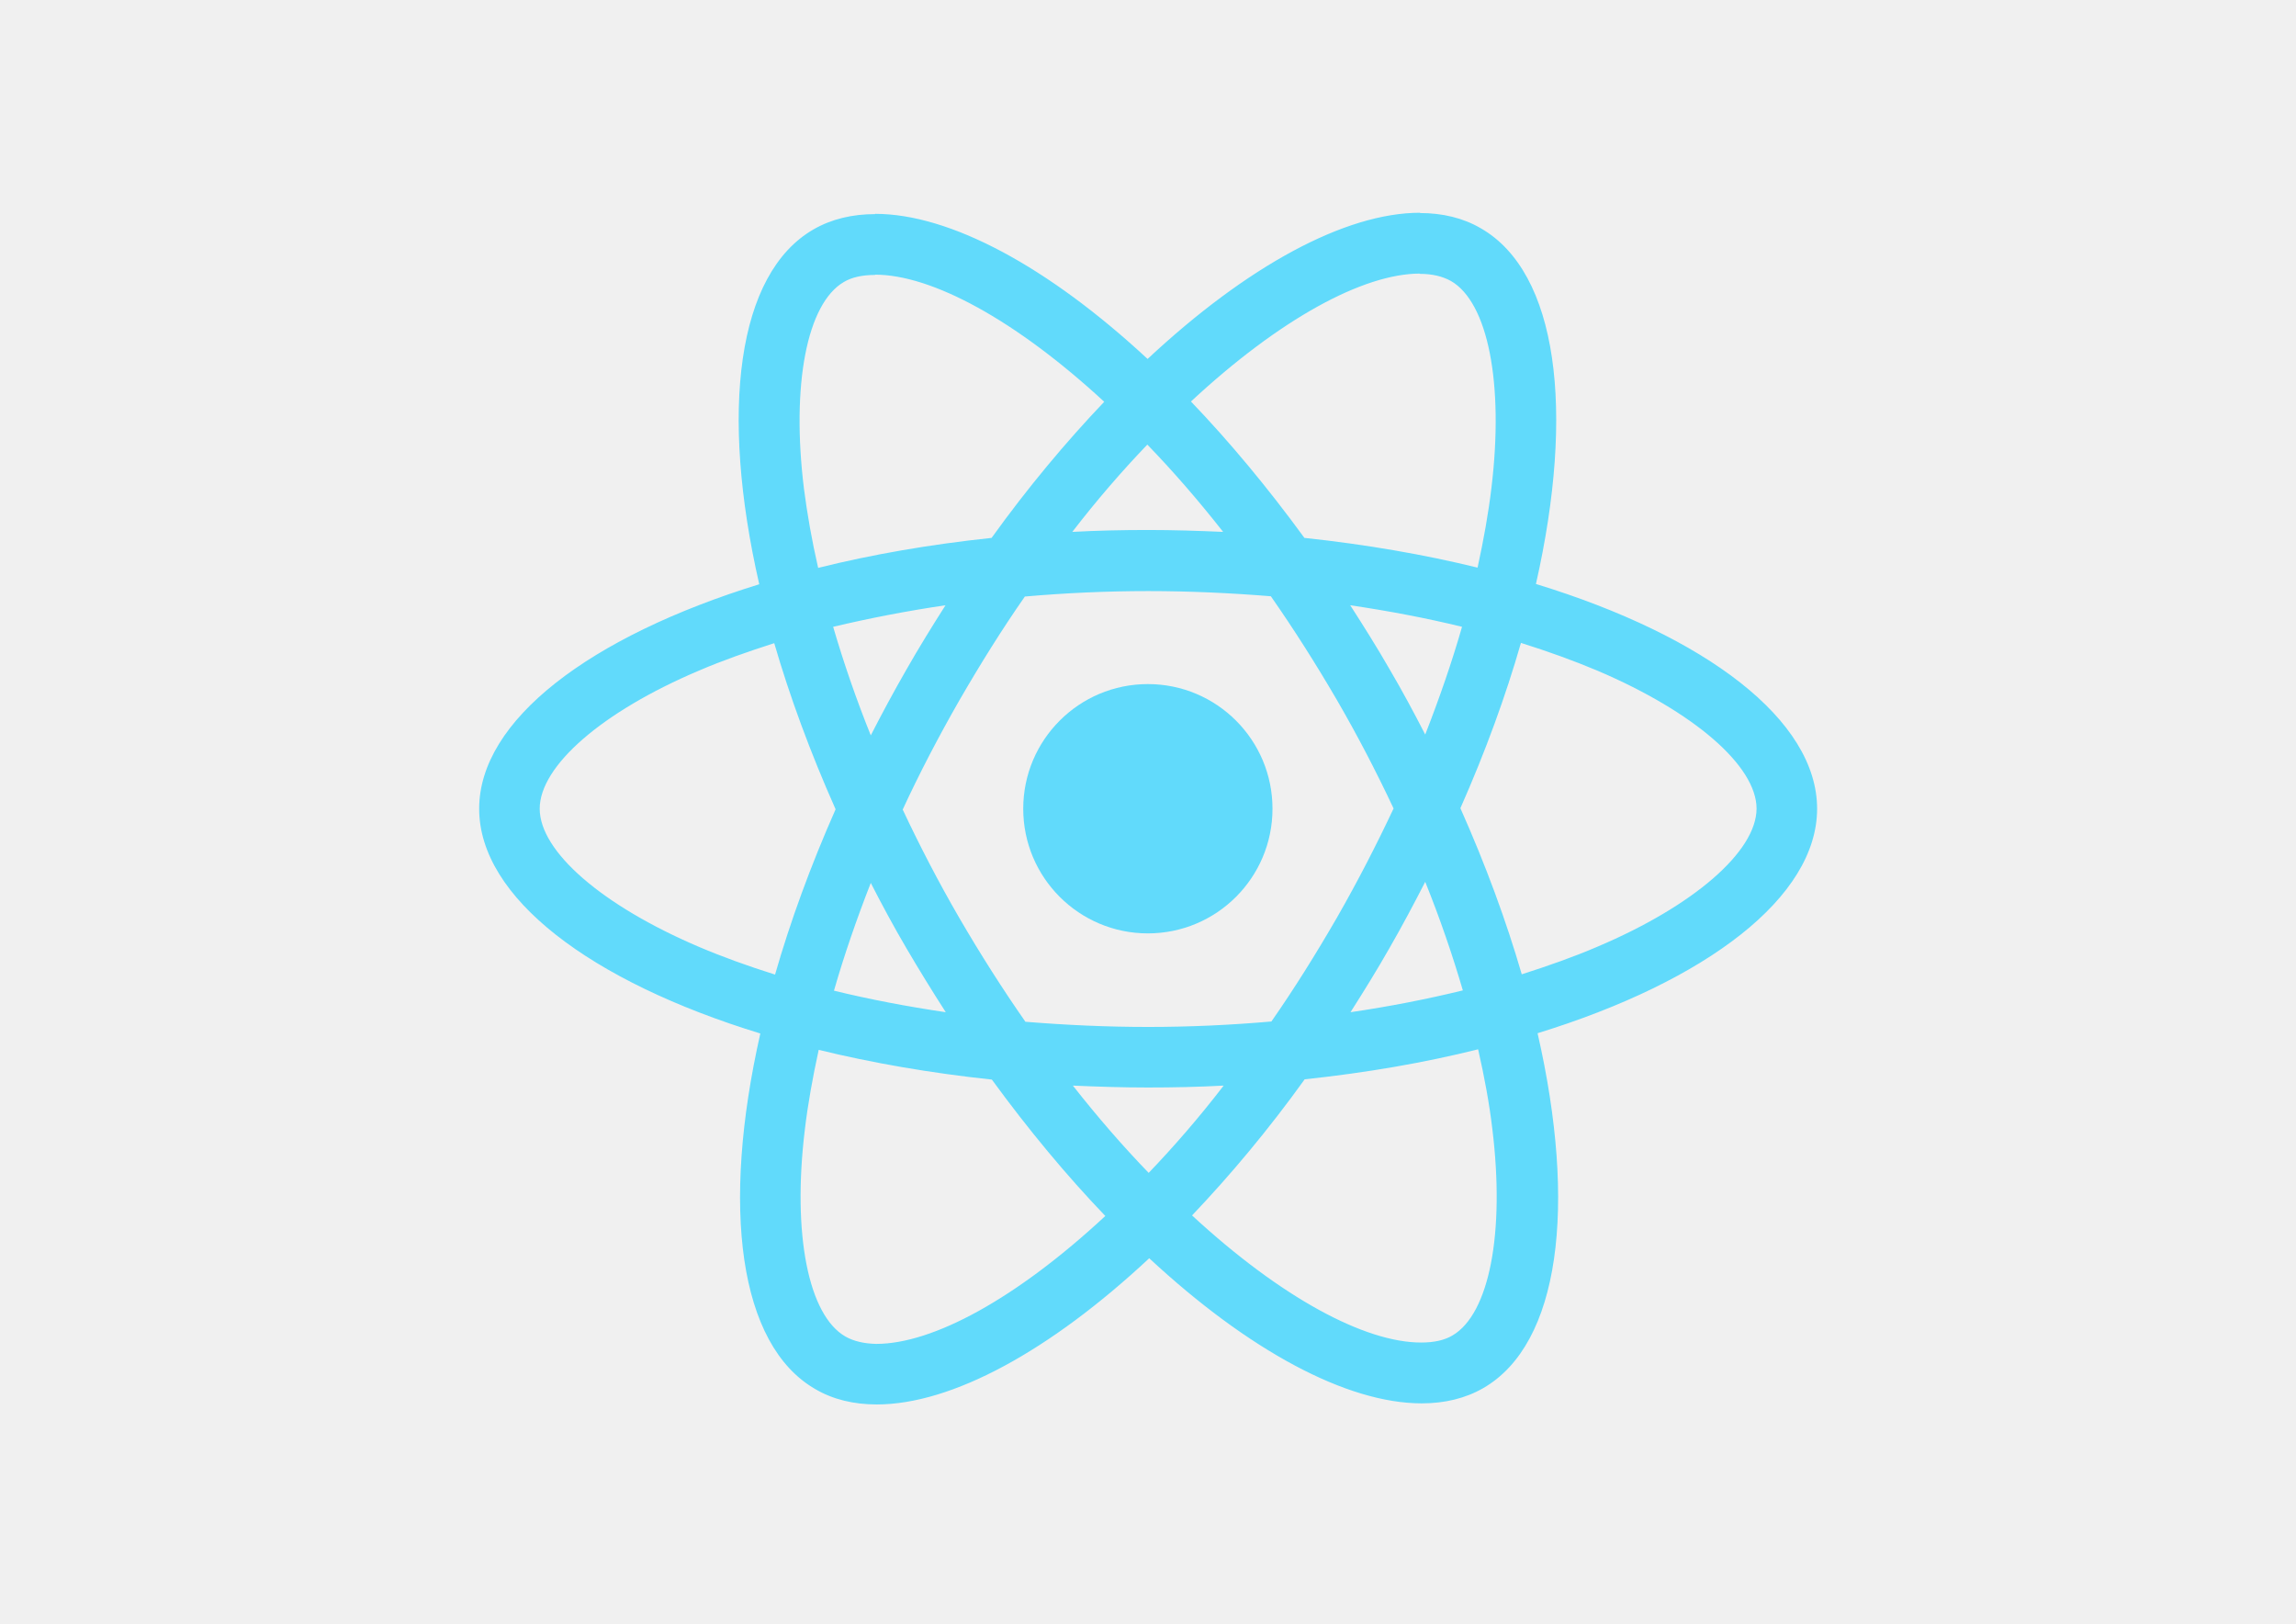
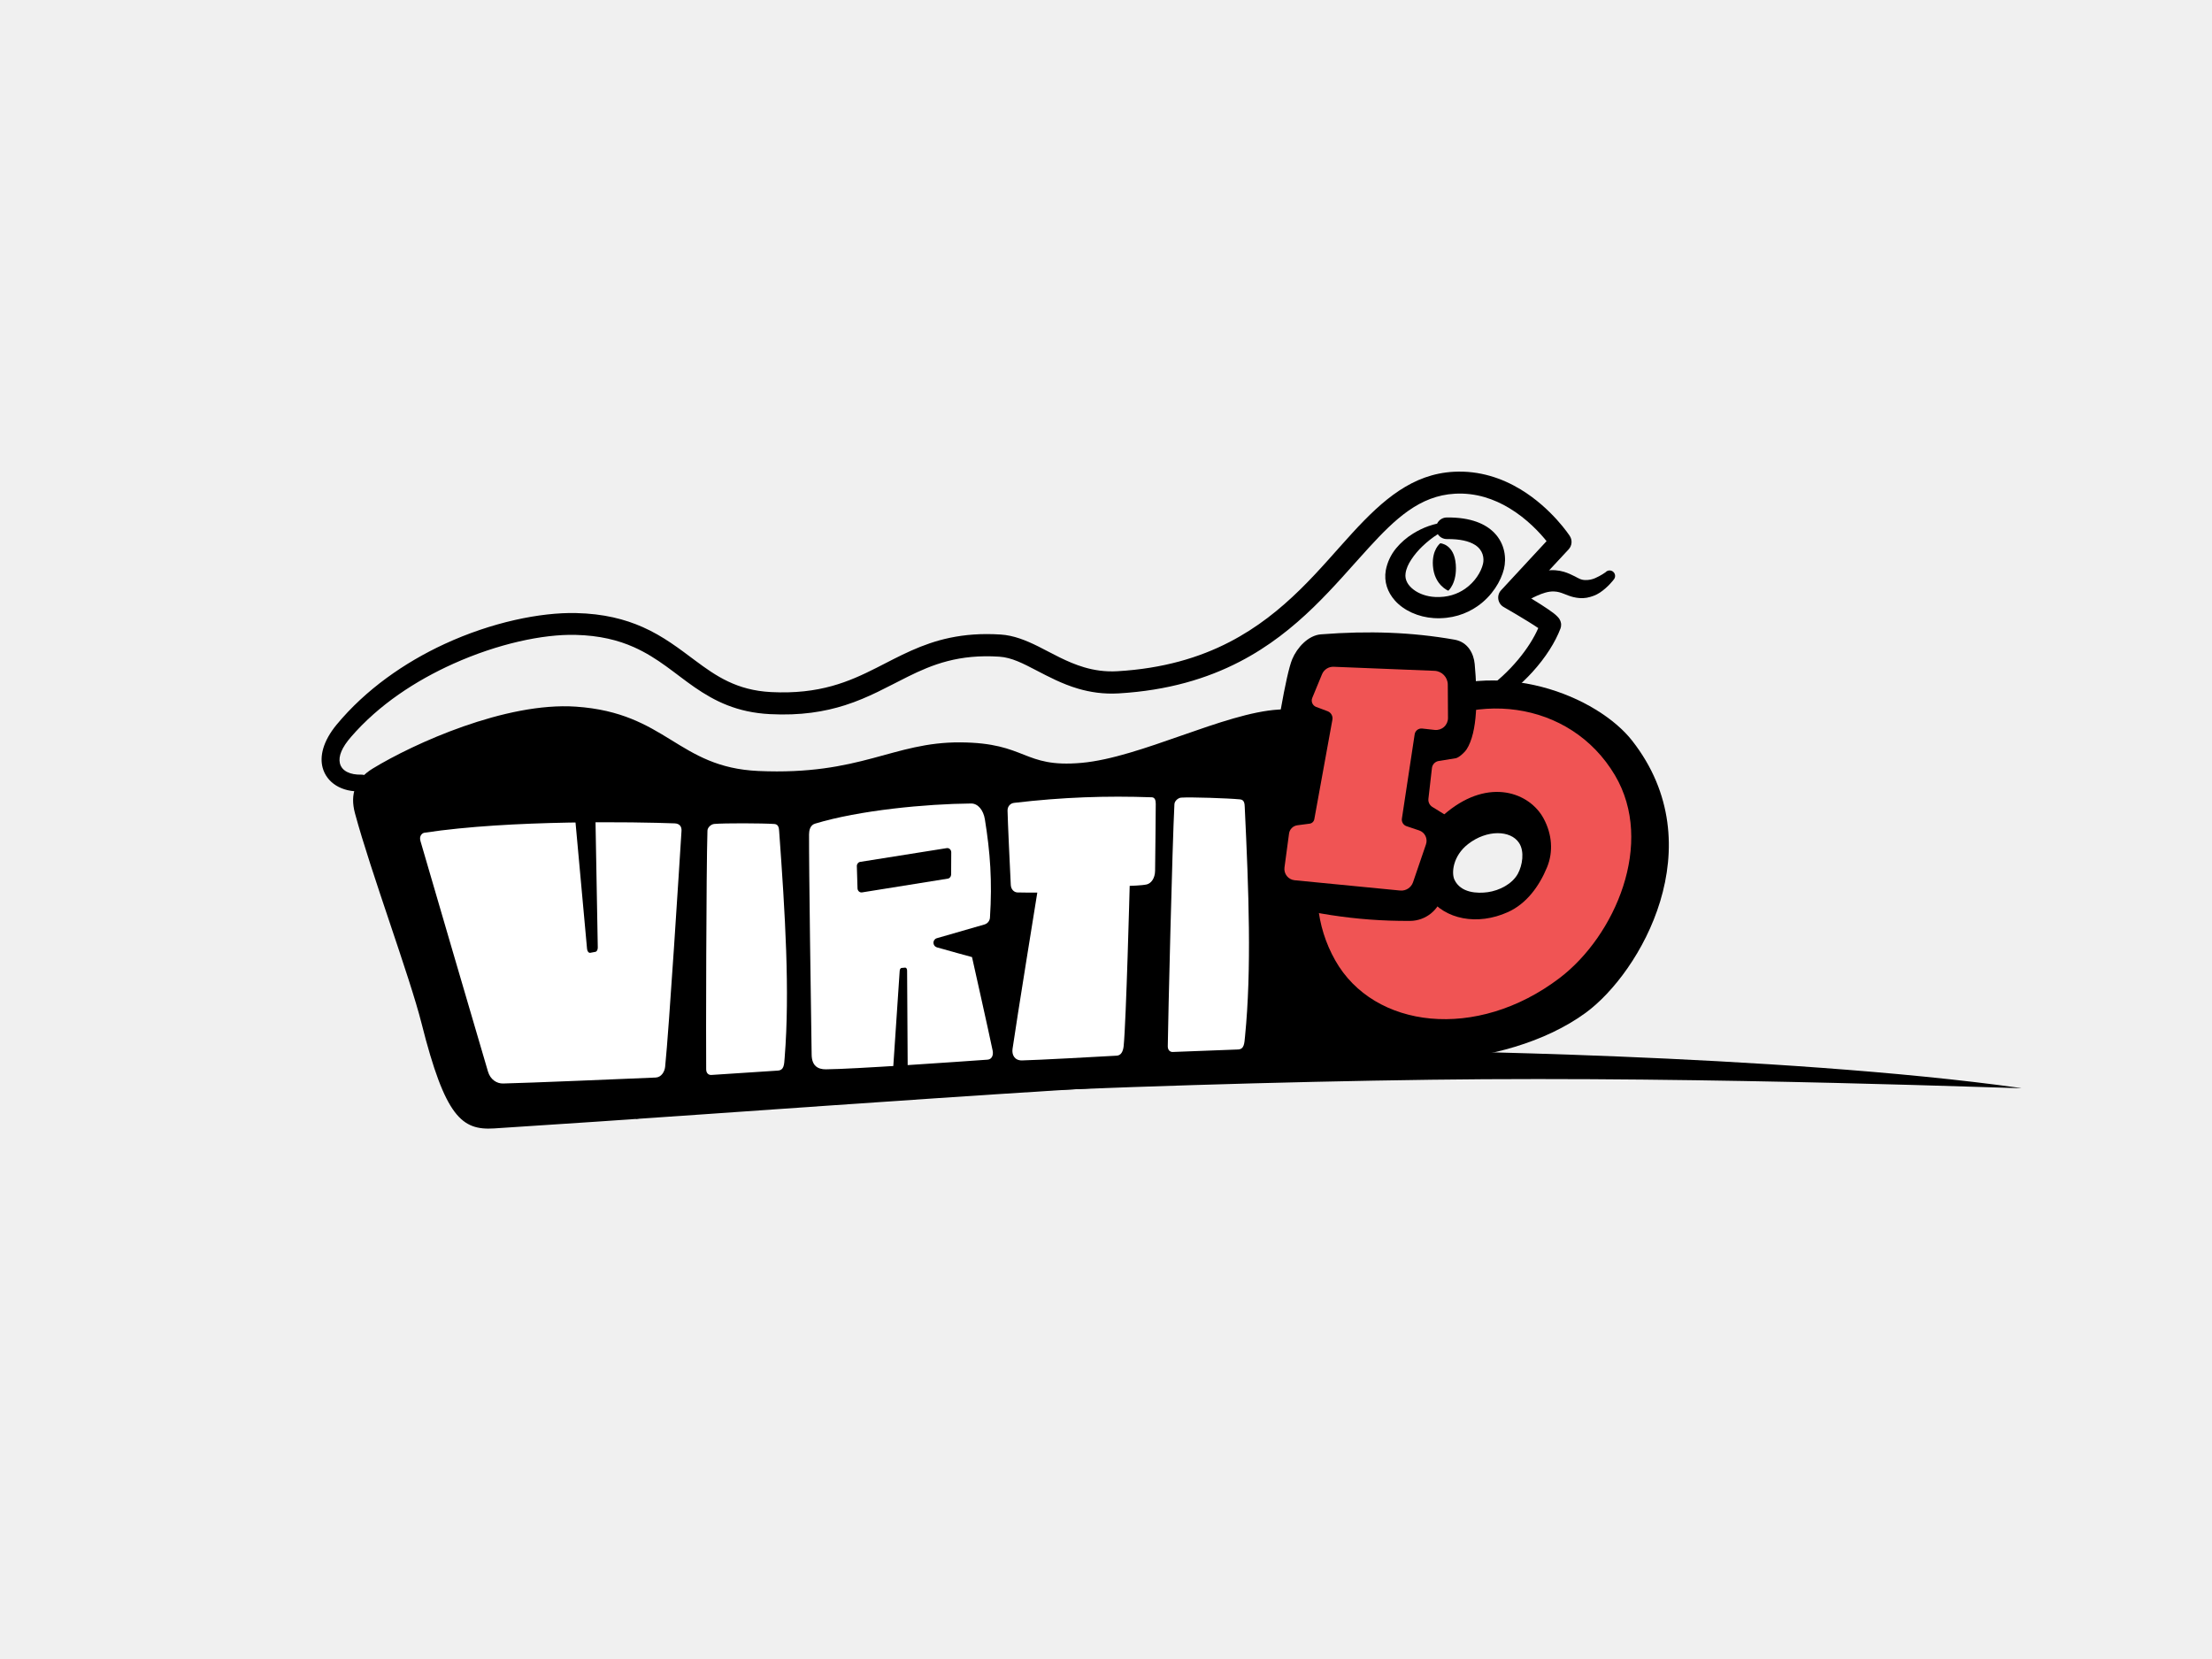
- <svg xmlns="http://www.w3.org/2000/svg" viewBox="0 0 841.9 595.3">
-   <g fill="#61DAFB">
-     <path d="M666.3 296.5c0-32.5-40.7-63.3-103.1-82.4 14.4-63.6 8-114.2-20.2-130.4-6.5-3.8-14.1-5.6-22.4-5.6v22.3c4.6 0 8.3.9 11.4 2.6 13.6 7.8 19.5 37.5 14.9 75.7-1.1 9.4-2.9 19.3-5.1 29.4-19.6-4.8-41-8.5-63.5-10.9-13.5-18.5-27.5-35.3-41.6-50 32.6-30.3 63.2-46.9 84-46.9V78c-27.5 0-63.5 19.6-99.9 53.6-36.4-33.8-72.4-53.2-99.9-53.2v22.3c20.7 0 51.4 16.5 84 46.6-14 14.7-28 31.4-41.3 49.9-22.6 2.4-44 6.1-63.6 11-2.3-10-4-19.7-5.2-29-4.7-38.2 1.1-67.9 14.6-75.8 3-1.8 6.9-2.6 11.5-2.6V78.5c-8.4 0-16 1.8-22.6 5.6-28.1 16.2-34.4 66.7-19.9 130.1-62.2 19.2-102.7 49.9-102.7 82.3 0 32.5 40.7 63.3 103.1 82.4-14.4 63.6-8 114.2 20.2 130.4 6.5 3.8 14.1 5.6 22.5 5.6 27.5 0 63.5-19.6 99.9-53.6 36.4 33.8 72.4 53.2 99.9 53.2 8.4 0 16-1.8 22.6-5.6 28.1-16.2 34.4-66.7 19.9-130.1 62-19.1 102.5-49.9 102.5-82.3zm-130.2-66.7c-3.7 12.9-8.3 26.2-13.5 39.5-4.1-8-8.4-16-13.1-24-4.6-8-9.5-15.8-14.4-23.4 14.2 2.1 27.9 4.7 41 7.9zm-45.8 106.5c-7.8 13.5-15.8 26.3-24.1 38.2-14.9 1.3-30 2-45.2 2-15.1 0-30.2-.7-45-1.9-8.3-11.9-16.4-24.6-24.2-38-7.6-13.1-14.5-26.4-20.8-39.8 6.2-13.4 13.2-26.8 20.7-39.9 7.8-13.5 15.8-26.3 24.1-38.2 14.9-1.3 30-2 45.2-2 15.1 0 30.2.7 45 1.9 8.3 11.9 16.4 24.6 24.2 38 7.6 13.1 14.5 26.4 20.8 39.8-6.3 13.4-13.2 26.8-20.7 39.9zm32.3-13c5.4 13.4 10 26.8 13.8 39.8-13.1 3.2-26.9 5.9-41.2 8 4.9-7.7 9.8-15.6 14.4-23.7 4.6-8 8.9-16.1 13-24.1zM421.2 430c-9.3-9.6-18.6-20.3-27.8-32 9 .4 18.2.7 27.5.7 9.4 0 18.7-.2 27.8-.7-9 11.7-18.3 22.4-27.5 32zm-74.4-58.9c-14.2-2.1-27.9-4.7-41-7.9 3.7-12.9 8.3-26.2 13.5-39.5 4.1 8 8.4 16 13.1 24 4.7 8 9.5 15.8 14.4 23.4zM420.7 163c9.3 9.6 18.6 20.3 27.8 32-9-.4-18.2-.7-27.5-.7-9.4 0-18.7.2-27.8.7 9-11.7 18.3-22.4 27.5-32zm-74 58.9c-4.9 7.7-9.8 15.6-14.4 23.7-4.6 8-8.9 16-13 24-5.4-13.4-10-26.8-13.8-39.8 13.1-3.1 26.9-5.8 41.2-7.9zm-90.5 125.2c-35.4-15.1-58.3-34.9-58.3-50.6 0-15.7 22.9-35.6 58.3-50.6 8.6-3.7 18-7 27.7-10.1 5.7 19.6 13.2 40 22.5 60.9-9.2 20.8-16.6 41.1-22.2 60.6-9.9-3.1-19.3-6.5-28-10.2zM310 490c-13.6-7.8-19.5-37.5-14.9-75.7 1.1-9.4 2.9-19.3 5.1-29.4 19.6 4.8 41 8.5 63.5 10.9 13.5 18.5 27.5 35.3 41.6 50-32.6 30.3-63.2 46.9-84 46.9-4.5-.1-8.3-1-11.3-2.7zm237.2-76.2c4.7 38.2-1.1 67.9-14.6 75.8-3 1.8-6.9 2.6-11.5 2.6-20.7 0-51.4-16.5-84-46.6 14-14.7 28-31.4 41.3-49.9 22.6-2.4 44-6.1 63.6-11 2.3 10.1 4.1 19.8 5.2 29.1zm38.5-66.7c-8.6 3.7-18 7-27.7 10.1-5.7-19.6-13.2-40-22.5-60.9 9.2-20.8 16.6-41.1 22.2-60.6 9.9 3.1 19.3 6.5 28.1 10.2 35.4 15.1 58.3 34.9 58.3 50.6-.1 15.7-23 35.6-58.4 50.6zM320.8 78.4z" />
-     <circle cx="420.9" cy="296.5" r="45.7" />
-     <path d="M520.5 78.1z" />
+ <svg xmlns="http://www.w3.org/2000/svg" width="100%" height="100%" viewBox="0 0 1024 768" version="1.1" xml:space="preserve" style="fill-rule:evenodd;clip-rule:evenodd;stroke-linejoin:round;stroke-miterlimit:2;">
+   <g transform="matrix(1,0,0,1,46.2671,-9.10016)">
+     <path d="M182.462,531.48C167.586,532.423 159.83,526.279 148.891,482.887C143.339,460.868 125.377,412.766 118.057,385.582C115.626,376.553 118.306,369.748 126.287,364.877C145.231,353.315 187.881,334.011 220.321,336.227C262.373,339.099 267.361,364.346 304.821,366.013C352.271,368.124 367.065,352.605 398.191,352.768C429.316,352.931 427.073,364.675 454.394,362.252C481.714,359.83 520.424,339.06 545.724,337.573C571.024,336.086 581.903,346.648 592.019,347.164C602.135,347.68 641.896,505.011 586.36,506.691C472.769,510.127 307.213,523.566 182.462,531.48Z" />
+     <path d="M247.976,527.092C298.064,518.87 475.202,510.825 616.209,508.94C746.873,507.195 893.247,513.341 889.394,512.801C776.736,497.013 601.837,495.446 601.837,495.446C601.837,495.446 266.93,507.656 247.976,527.092Z" />
+     <g transform="matrix(1.03051,-0.0389057,0.0414896,1.09896,-23.1278,-36.5169)">
+       <g transform="matrix(0.98884,-0.00389207,0.00389207,0.98884,0.581579,5.83577)">
+         <path d="M182.716,504.923C193.801,505.137 238.356,505.122 252.07,505.112C254.624,505.11 256.224,502.784 256.544,500.719C259.02,484.768 266.77,415.367 268.407,400.642C268.604,398.87 267.694,397.516 265.454,397.348C248.271,396.066 191.092,392.827 151.728,396.868C150.809,396.963 149.216,398.04 149.803,400.291C153.837,415.773 170.974,480.279 176.102,499.573C177.023,503.04 179.88,504.868 182.716,504.923Z" style="fill:white;" />
+       </g>
+       <g transform="matrix(0.652955,0,0,0.956209,77.6703,16.9615)">
+         <path d="M219.554,387.509C219.018,387.518 218.511,387.748 218.152,388.145C217.793,388.542 217.614,389.07 217.659,389.603L222.85,451.964C222.892,452.479 223.14,452.955 223.536,453.287C223.932,453.618 224.445,453.778 224.959,453.729L228.506,453.393C229.476,453.301 230.227,452.501 230.257,451.527L232.172,389.324C232.188,388.795 231.987,388.283 231.616,387.906C231.244,387.53 230.735,387.321 230.206,387.33L219.554,387.509Z" />
+       </g>
+     </g>
+     <g transform="matrix(1.02646,-0.0626189,0.0637107,1.09475,-31.0562,-28.2548)">
+       <path d="M279.329,401.343C279.462,399.961 281.163,398.742 282.551,398.702C286.975,398.573 303.941,399.589 309.556,400.26C311.526,400.496 311.52,402.212 311.539,403.48C312.07,438.39 312.209,471.173 308.1,498.928C307.674,501.811 307.569,504.265 304.655,504.265C297.797,504.265 279.393,504.393 274.688,504.393C273.501,504.393 272.429,503.59 272.514,501.907C273.054,491.29 277.753,417.719 279.329,401.343Z" style="fill:white;" />
+     </g>
+     <g transform="matrix(1.00807,-0.0336823,0.0377226,1.11156,200.685,-55.3231)">
+       <path d="M279.329,401.343C279.462,399.961 281.163,398.742 282.551,398.702C286.975,398.573 303.941,399.589 309.556,400.26C311.526,400.496 311.52,402.212 311.539,403.48C312.07,438.39 312.209,471.173 308.1,498.928C307.674,501.811 307.569,504.265 304.655,504.265C297.797,504.265 279.393,504.393 274.688,504.393C273.501,504.393 272.429,503.59 272.514,501.907C273.054,491.29 277.753,417.719 279.329,401.343Z" style="fill:white;" />
+     </g>
+     <g transform="matrix(1.03668,-0.0426585,0.0450394,1.10555,65.9503,-43.8602)">
+       <path d="M324.299,399.876C324.341,397.997 325.757,396.838 327.343,396.724C349.135,395.159 368.667,395.305 388.851,396.76C390.267,396.862 390.558,398.151 390.495,399.569C390.307,403.827 389.447,419.296 388.985,427.534C388.808,430.688 386.969,432.763 384.984,433.104C382.8,433.478 377.386,433.407 377.386,433.407C377.386,433.407 373.372,489.697 371.8,500.202C371.447,502.561 370.418,504.141 368.536,504.167C359.529,504.293 332.897,504.645 326.247,504.524C322.807,504.462 321.734,501.907 322.193,499.573C324.461,488.057 336.075,434.639 336.075,434.639C336.075,434.639 329.348,434.404 327.177,434.221C325.747,434.1 324.409,432.893 324.393,430.937C324.331,423.417 324.191,404.702 324.299,399.876Z" style="fill:white;" />
+     </g>
+     <g transform="matrix(0.997583,0.0102181,-0.00474343,1.06361,-61.0523,-32.4771)">
+       <g transform="matrix(0.989583,-0.0294913,0.0294913,0.989583,-18.7736,19.4776)">
+         <path d="M403.485,395.021C403.037,409.932 402.461,471.259 402.277,491.868C402.233,496.784 405.032,498.362 408.739,498.424C421.127,498.631 471.298,496.339 484.653,495.715C486.744,495.617 487.509,493.7 487.156,491.848C485.762,484.527 478.504,450.488 478.504,450.488C478.504,450.488 465.361,446.845 462.298,445.921C459.905,445.199 460.153,442.398 462.22,441.86C465.606,440.978 479.125,437.645 484.693,436.274C486.151,435.914 487.214,434.735 487.348,433.327C488.863,417.344 488.182,404.603 486.049,390.056C485.455,386.003 482.99,383.016 479.759,382.978C458.762,382.727 427.337,384.858 406.373,390.37C404.013,390.991 403.533,393.424 403.485,395.021Z" style="fill:white;" />
+       </g>
+       <g transform="matrix(0.99988,0.015477,-0.015477,0.99988,-4.05864,-7.37617)">
+         <path d="M426.405,411.049C425.497,411.208 424.851,412.019 424.899,412.939L425.407,422.609C425.434,423.13 425.683,423.615 426.092,423.939C426.5,424.264 427.029,424.399 427.543,424.308L467.21,417.318C468.091,417.163 468.729,416.391 468.716,415.497L468.573,405.825C468.566,405.292 468.324,404.788 467.914,404.448C467.503,404.108 466.963,403.965 466.438,404.057L426.405,411.049Z" />
+       </g>
+       <g transform="matrix(-0.462153,-0.0211077,0.0309109,-0.676792,526.959,767.872)">
+         <path d="M219.554,387.509C219.018,387.518 218.511,387.748 218.152,388.145C217.793,388.542 217.614,389.07 217.659,389.603L222.85,451.964C222.892,452.479 223.14,452.955 223.536,453.287C223.932,453.618 224.445,453.778 224.959,453.729L228.506,453.393C229.476,453.301 230.227,452.501 230.257,451.527L232.172,389.324C232.188,388.795 231.987,388.283 231.616,387.906C231.244,387.53 230.735,387.321 230.206,387.33L219.554,387.509Z" />
+       </g>
+     </g>
+     <g transform="matrix(0.447019,-0.259051,0.232781,0.401688,235.526,415.732)">
+       <path d="M701.308,246.814C603.893,241.227 449.833,342.923 475.854,474.124C489.872,544.805 608.451,614.919 696.998,604.404C757.27,597.246 871.707,524.697 855.306,393.073C848.464,338.155 790.981,251.957 701.308,246.814ZM681.657,400.032C702.612,396.827 720.943,409.086 721.678,424.569C722.164,434.8 714.216,445.574 706.873,450.536C697.918,456.587 684.987,455.775 675.29,451.386C666.708,447.503 653.833,438.625 655.066,423.856C655.663,416.696 664.336,402.682 681.657,400.032Z" />
+     </g>
+     <g transform="matrix(0.729007,-0.536774,0.482341,0.65508,-62.5044,496.428)">
+       <path d="M684.727,341.859C635.247,343.665 597.165,374.785 592.242,420.104C587.43,464.403 625.929,504.773 679.328,503.832C714.904,503.206 759.52,474.289 763.551,429.619C768.032,379.964 730.16,340.2 684.727,341.859ZM683.444,389.778C711.234,388.345 723.109,408.778 721.085,425.21C719.835,435.36 715.038,443.882 707.695,448.844C698.74,454.895 688.21,458.624 677.976,456.178C661.233,452.176 649.904,438.384 649.851,422.719C649.794,405.894 665.979,390.679 683.444,389.778Z" style="fill:rgb(240,84,84);" />
+     </g>
+     <g transform="matrix(1,0,0,1,-26.7621,-8.5514)">
+       <path d="M562.962,434.021C560.189,434.212 572.887,336.701 578.712,322.785C580.934,317.478 586.085,311.767 592.01,311.306C614.211,309.579 634.154,310.301 653.859,313.775C660.107,314.876 662.747,320.341 663.171,325.037C664.516,339.944 664.644,356.52 659.387,364.619C658.559,365.893 655.876,368.422 654.376,368.664C652.158,369.025 648.838,369.561 646.49,369.939C644.843,370.205 643.573,371.534 643.383,373.193C642.945,377.011 642.17,383.785 641.752,387.428C641.579,388.944 642.297,390.422 643.596,391.222C645.991,392.697 649.906,395.108 652.654,396.8C654.536,397.959 655.474,400.187 654.986,402.343C653.554,408.678 650.527,422.066 648.312,431.862C646.722,438.893 640.503,443.905 633.295,443.963C607.04,444.125 585.671,440.029 562.962,434.021Z" />
+     </g>
+     <g transform="matrix(1,0,0,1,-26.7621,-8.5514)">
+       <path d="M592.498,329.777C593.392,327.607 595.547,326.226 597.892,326.32C607.588,326.709 632.821,327.721 644.539,328.191C647.978,328.329 650.701,331.146 650.722,334.588C650.75,339.17 650.787,345.402 650.815,350.005C650.825,351.589 650.157,353.102 648.98,354.162C647.803,355.222 646.229,355.729 644.654,355.555C642.654,355.333 640.527,355.098 638.863,354.914C637.175,354.727 635.64,355.906 635.386,357.585C634.135,365.843 630.66,388.781 629.474,396.606C629.242,398.142 630.146,399.622 631.618,400.117C633.271,400.672 635.478,401.413 637.454,402.077C638.729,402.505 639.782,403.424 640.378,404.631C640.974,405.837 641.064,407.232 640.629,408.505C638.921,413.505 636.273,421.256 634.634,426.055C633.775,428.57 631.299,430.165 628.653,429.906C617.992,428.866 591.287,426.26 579.796,425.139C578.384,425.001 577.087,424.295 576.206,423.182C575.324,422.069 574.933,420.646 575.121,419.239C575.762,414.459 576.68,407.614 577.226,403.549C577.495,401.539 579.078,399.96 581.089,399.695C582.964,399.449 585.216,399.152 586.762,398.949C587.856,398.805 588.732,397.971 588.929,396.885C590.309,389.294 595.607,360.142 597.302,350.817C597.606,349.146 596.671,347.497 595.081,346.9C593.478,346.299 591.453,345.538 589.799,344.917C588.994,344.615 588.346,344 588.004,343.212C587.661,342.424 587.652,341.53 587.98,340.736C589.233,337.695 591.165,333.01 592.498,329.777Z" style="fill:rgb(240,84,84);" />
+     </g>
+     <path d="M665.843,299.857C663.827,304.497 660.598,309.57 656.537,314.436C652.153,319.689 646.839,324.719 640.939,328.677C639.14,329.824 638.611,332.216 639.759,334.015C640.906,335.814 643.298,336.343 645.097,335.196C651.849,331.107 658.026,325.818 663.145,320.199C669.257,313.49 673.793,306.263 676.131,300.031C676.51,298.998 676.699,297.476 675.65,295.697C675.32,295.136 674.409,294.091 672.896,292.928C670.137,290.81 664.437,287.242 660.171,284.639C660.17,284.639 679.909,263.399 679.909,263.399C681.479,261.707 681.698,259.165 680.441,257.229C680.441,257.229 672.148,244.389 657.588,235.611C649.199,230.553 638.771,226.85 626.704,227.496C607.714,228.519 594.029,240.294 579.838,255.764C564.749,272.213 548.845,292.912 522.848,306.344C508.964,313.518 492.173,318.588 471.058,319.828C465.323,320.165 460.252,319.376 455.634,318.012C447.549,315.623 440.779,311.532 434.32,308.323C428.51,305.438 422.898,303.23 417.025,302.849C408.018,302.265 400.354,302.916 393.52,304.343C380.281,307.106 370.207,312.822 359.459,318.268C346.799,324.681 333.086,330.629 310.708,329.486C294.749,328.674 285.166,322.024 275.6,314.906C268.22,309.413 260.851,303.647 251.262,299.397C243.031,295.749 233.194,293.19 220.364,292.903C204.042,292.539 181.416,297.094 159.455,307.257C140.986,315.804 123.03,328.305 109.527,344.608C103.143,352.382 101.72,359.312 103.075,364.421C104.912,371.35 111.805,375.959 121.293,375.427C123.425,375.338 125.084,373.536 124.995,371.404C124.907,369.272 123.104,367.613 120.973,367.701C115.966,367.836 111.937,366.101 111.075,362.423C110.311,359.163 112.029,355.069 116.214,350.263C129.143,335.289 146.259,324.154 163.606,316.358C184.092,307.151 204.982,302.639 220.13,303.002C231.345,303.271 239.952,305.472 247.142,308.672C258.455,313.709 266.379,321.117 275.296,327.264C284.641,333.706 294.947,338.913 310.185,339.697C324.383,340.428 335.442,338.583 344.94,335.557C355.899,332.064 364.728,326.956 373.956,322.376C385.447,316.674 397.626,311.872 416.358,313.095C422.111,313.471 427.46,316.306 433.28,319.329C439.191,322.4 445.484,325.735 452.72,327.874C458.391,329.549 464.62,330.503 471.662,330.087C494.458,328.739 512.57,323.204 527.557,315.453C554.768,301.38 571.589,279.905 587.374,262.673C599.573,249.357 610.922,238.549 627.256,237.654C637.07,237.112 645.538,240.183 652.368,244.286C660.69,249.284 666.643,255.817 669.683,259.612C669.683,259.612 648.629,282.343 648.629,282.343C647.595,283.458 647.123,284.983 647.347,286.488C647.572,287.993 648.468,289.314 649.783,290.079C649.783,290.079 660.603,296.269 665.843,299.857Z" />
+     <path d="M657.255,289.518C657.255,289.518 660.787,286.857 665.278,284.867C667.751,283.771 670.526,282.783 673.138,282.908C674.933,282.961 676.32,283.46 677.636,283.967C679.136,284.546 680.562,285.155 682.117,285.516C683.971,285.945 685.935,286.206 688.253,285.817C690.459,285.396 692.571,284.631 694.371,283.434C698.205,280.884 700.738,277.446 700.738,277.446C701.689,276.415 701.623,274.806 700.592,273.855C699.561,272.904 697.951,272.969 697.001,274.001C697.001,274.001 694.946,275.531 692.172,276.737C690.8,277.334 689.218,277.68 687.614,277.624C685.577,277.621 684.248,276.67 682.795,275.93C681.204,275.12 679.563,274.352 677.657,273.784C676.456,273.425 675.148,273.194 673.694,273.081C670.359,272.857 666.79,273.581 663.472,274.79C656.77,277.233 651.169,281.584 651.169,281.584C648.979,283.264 648.565,286.405 650.245,288.595C651.925,290.784 655.066,291.198 657.255,289.518Z" />
+     <path d="M619.013,251.493C617.728,251.791 616.407,252.177 615.067,252.643C612.599,253.503 610.184,254.689 607.861,256.124C604.867,257.973 602.197,260.303 600.051,262.897C597.52,265.957 595.936,269.499 595.257,273.094C594.33,278.414 596.067,283.279 599.523,287.149C603.598,291.712 610.295,294.79 617.531,295.241C625.769,295.719 632.497,293.339 637.676,289.745C644.508,285.004 648.598,278.062 649.952,272.504C651.135,267.627 650.508,260.884 645.427,255.7C641.57,251.765 634.844,248.512 623.46,248.655C621.497,248.678 619.809,249.834 619.013,251.493ZM619.337,256.389C616.94,257.887 614.53,259.8 612.286,261.924C610.288,263.814 608.536,265.912 607.085,268.107C605.728,270.161 604.706,272.31 604.41,274.559C603.964,277.593 605.621,280.137 608.046,282.005C610.682,284.036 614.281,285.272 618.074,285.457C623.779,285.759 628.443,284.14 632.016,281.634C636.558,278.448 639.365,273.878 640.25,270.166C640.877,267.551 640.332,263.757 636.608,261.382C633.812,259.6 629.615,258.586 623.581,258.654C621.809,258.675 620.24,257.771 619.337,256.389Z" />
+     <path d="M620.487,260.594C620.487,260.594 616.54,263.477 617.076,271.047C617.71,280.002 624.201,282.563 624.201,282.563C624.201,282.563 628.294,279.099 627.661,270.464C626.962,260.912 620.487,260.594 620.487,260.594Z" />
  </g>
</svg>
